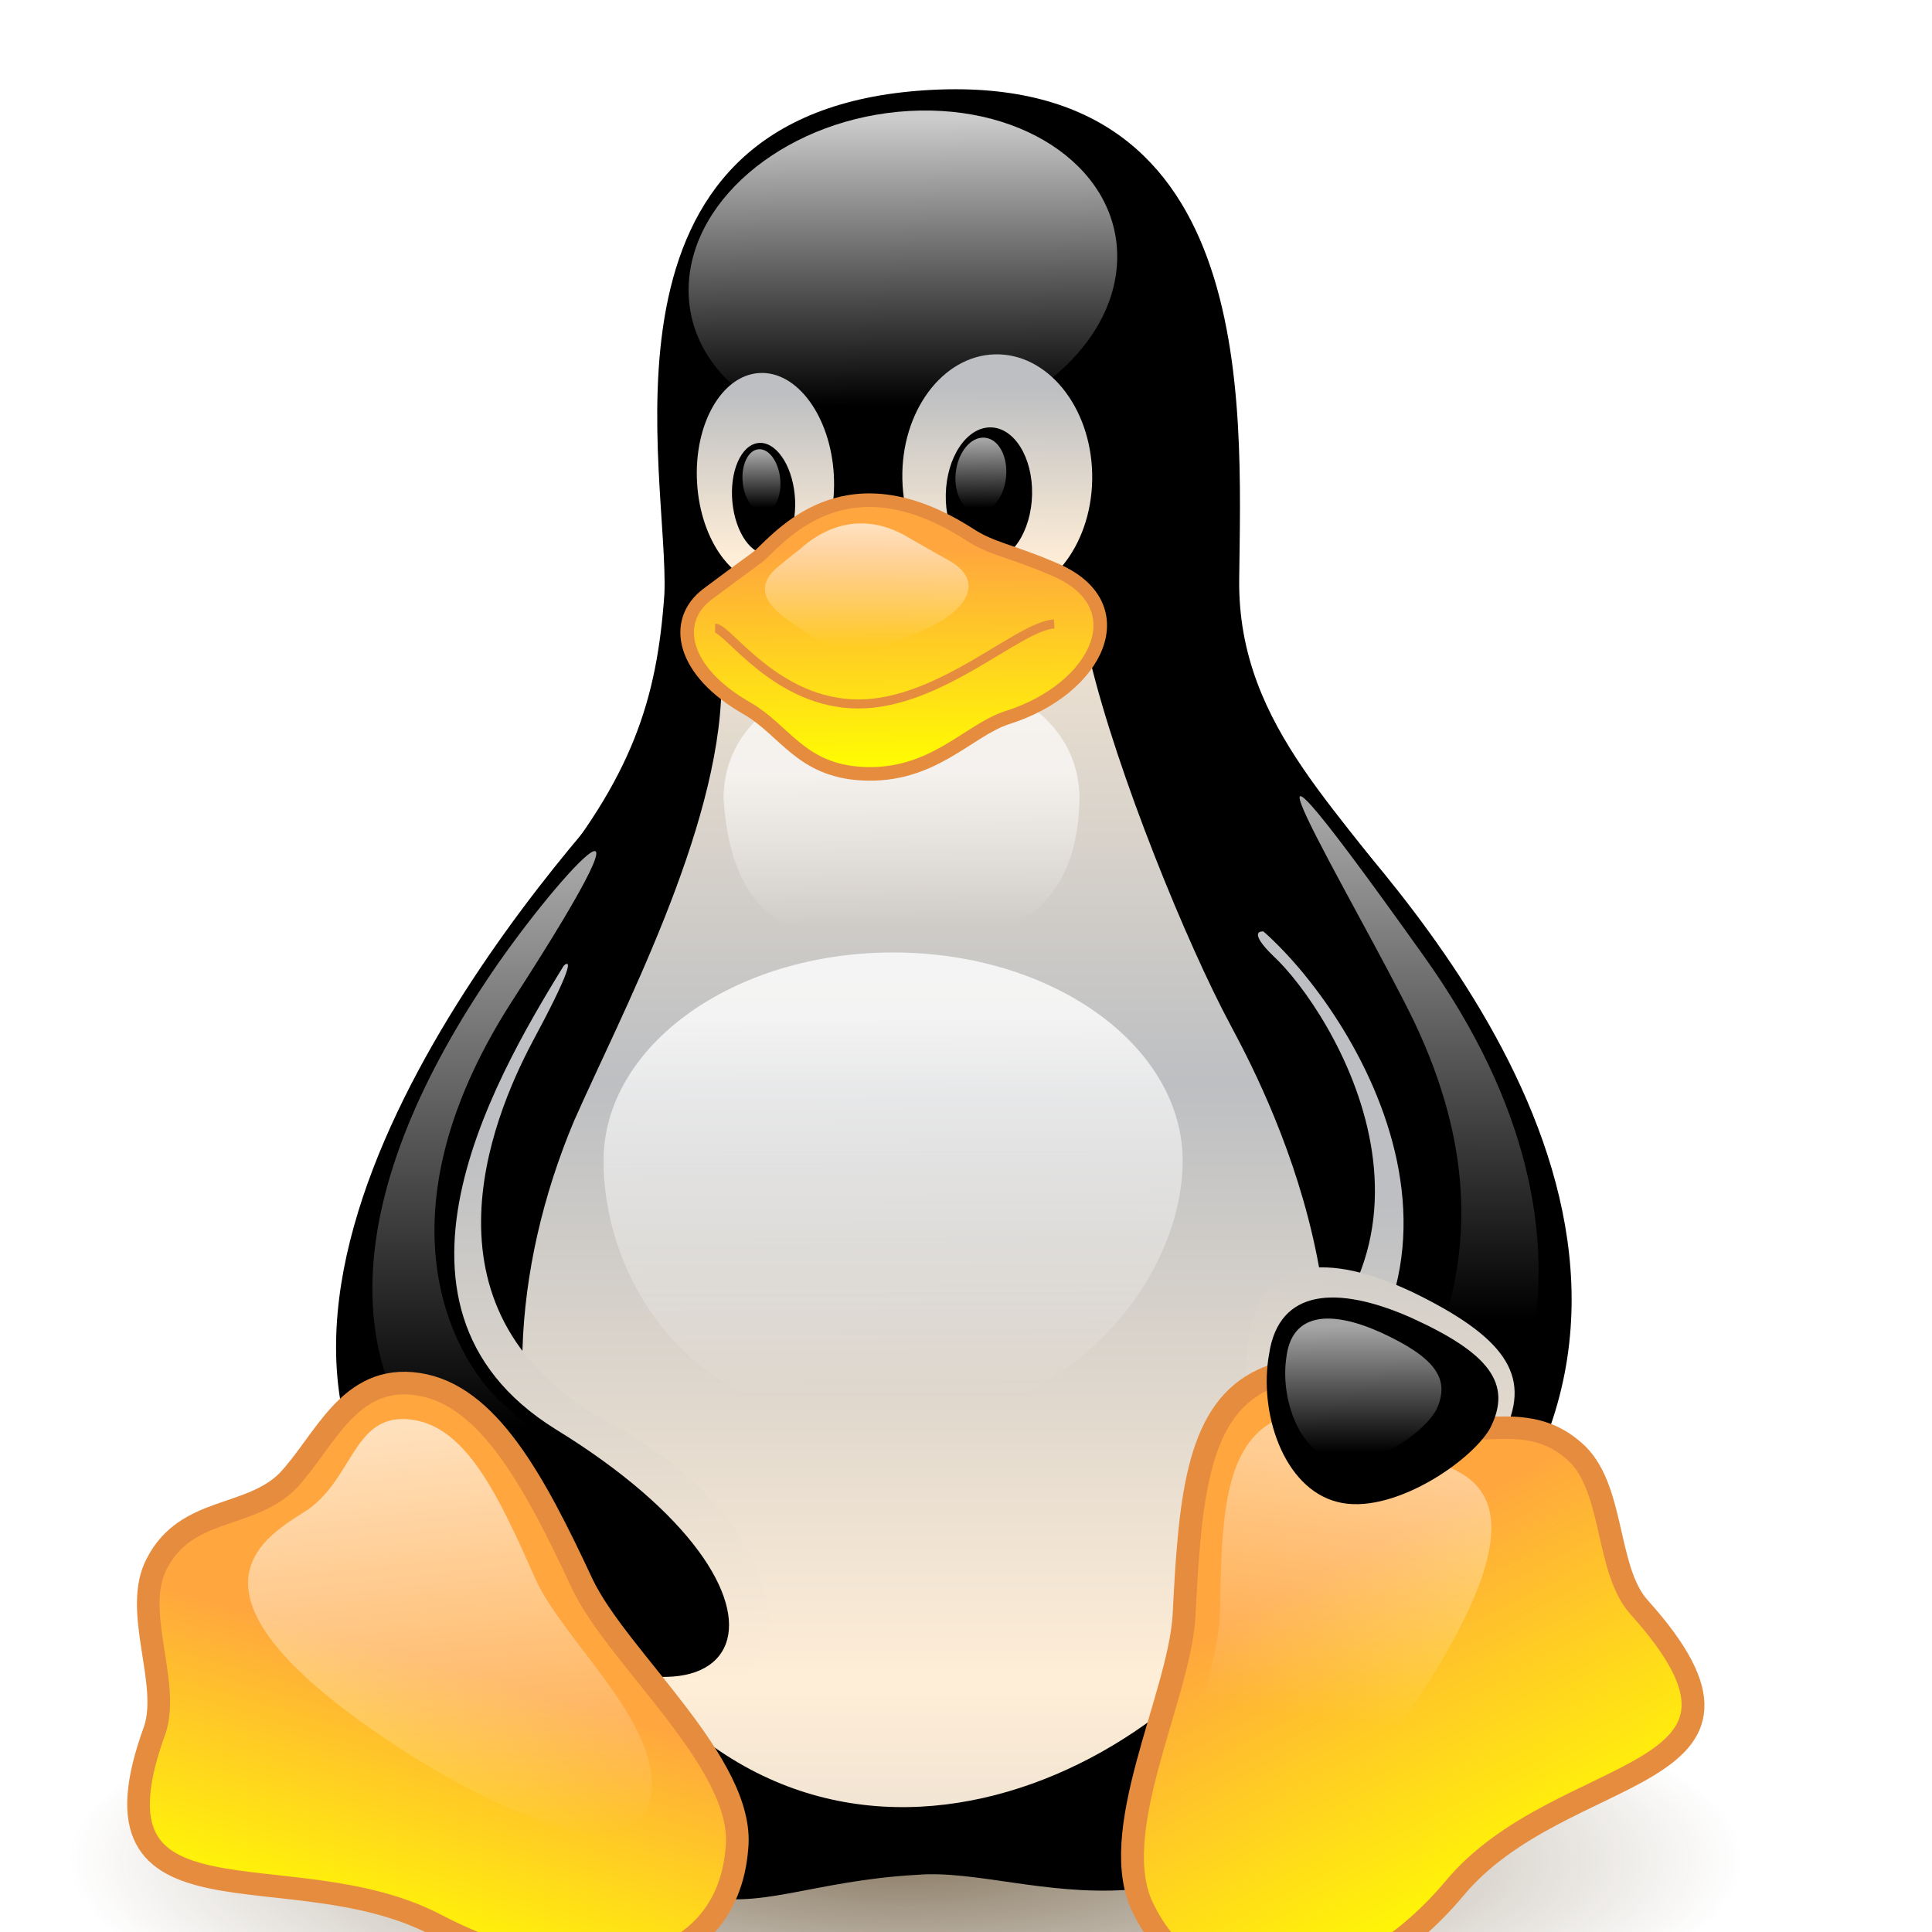
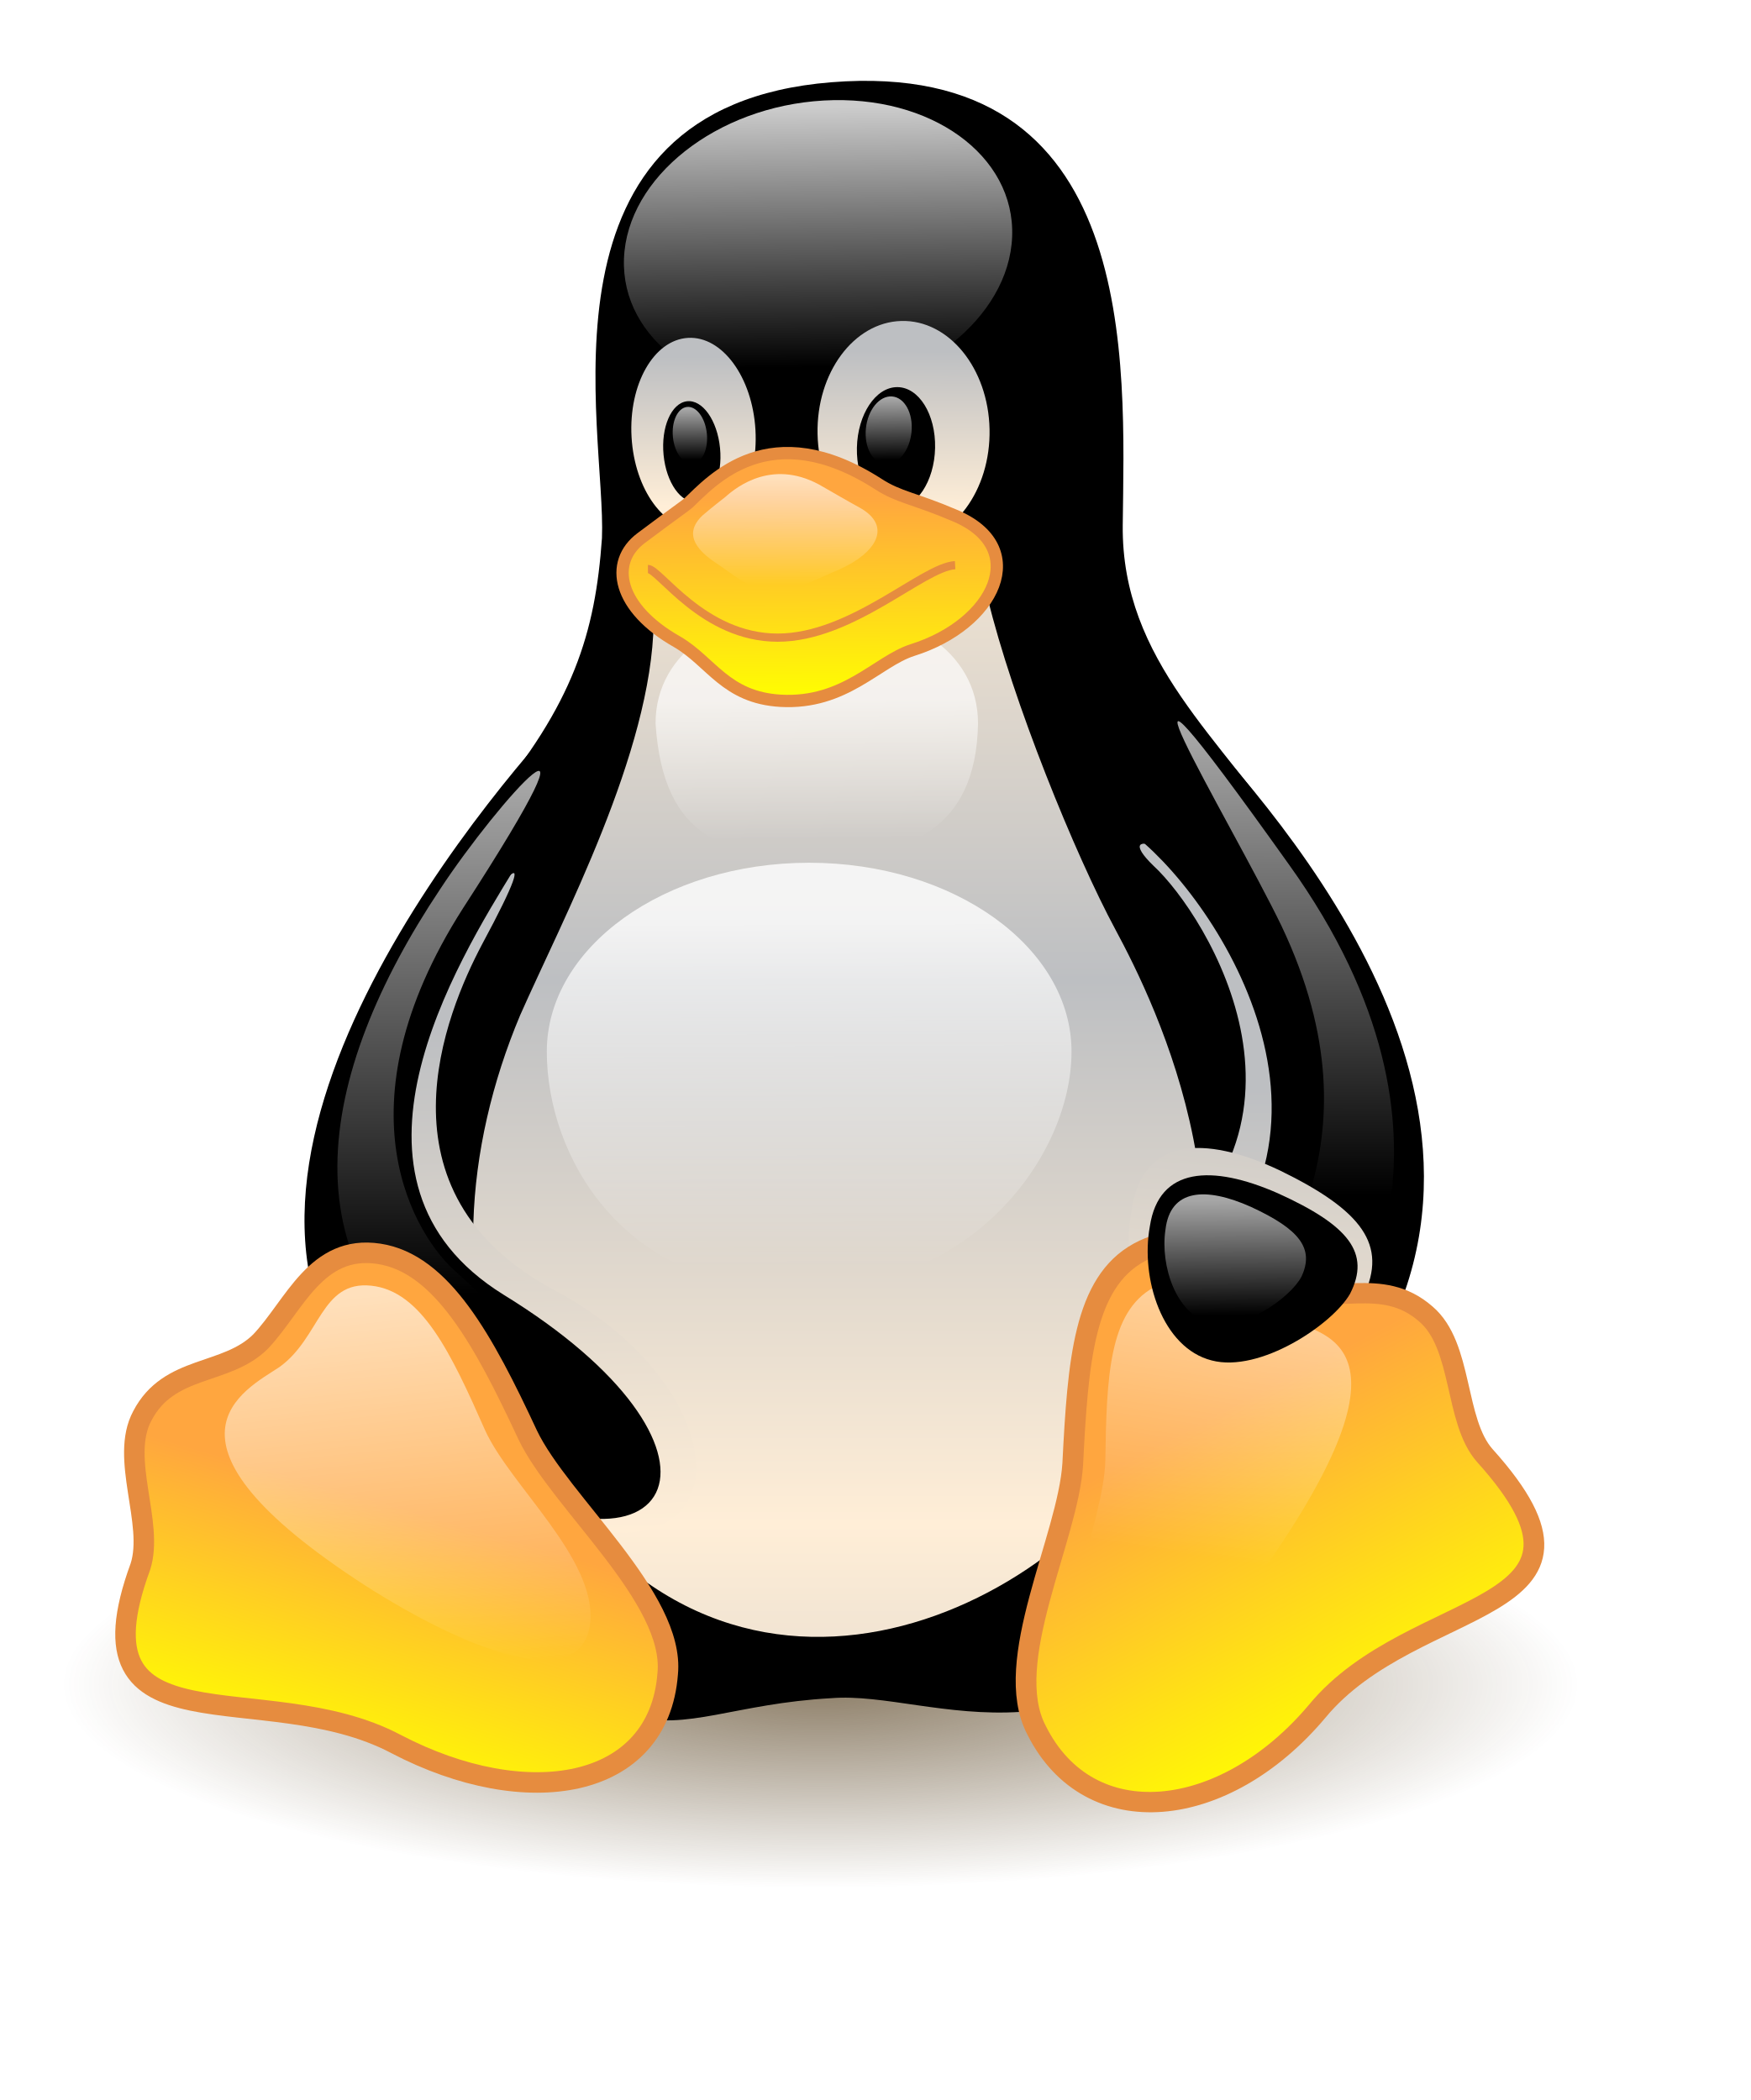
- <svg xmlns="http://www.w3.org/2000/svg" xmlns:xlink="http://www.w3.org/1999/xlink" width="500pt" height="500pt">
+ <svg xmlns="http://www.w3.org/2000/svg" xmlns:xlink="http://www.w3.org/1999/xlink" width="500pt" height="600pt">
  <defs>
    <linearGradient id="linearGradient172">
      <stop style="stop-color:#3f2600;stop-opacity:0.6;" offset="0" id="stop173" />
      <stop style="stop-color:#3f2600;stop-opacity:0;" offset="1" id="stop174" />
    </linearGradient>
    <linearGradient id="linearGradient167">
      <stop style="stop-color:#ffffff;stop-opacity:0.65;" offset="0" id="stop168" />
      <stop style="stop-color:#ffffff;stop-opacity:0;" offset="1" id="stop169" />
    </linearGradient>
    <linearGradient id="linearGradient162">
      <stop style="stop-color:#ffa63f;stop-opacity:1;" offset="0" id="stop163" />
      <stop style="stop-color:#ffff00;stop-opacity:1;" offset="1" id="stop164" />
    </linearGradient>
    <linearGradient id="linearGradient153">
      <stop style="stop-color:#ffeed7;stop-opacity:1;" offset="0" id="stop154" />
      <stop style="stop-color:#bdbfc2;stop-opacity:1;" offset="1" id="stop155" />
    </linearGradient>
    <linearGradient id="linearGradient138">
      <stop style="stop-color:#ffffff;stop-opacity:0.8;" offset="0" id="stop139" />
      <stop style="stop-color:#ffffff;stop-opacity:0;" offset="1" id="stop140" />
    </linearGradient>
    <linearGradient xlink:href="#linearGradient138" id="linearGradient141" x1="0.474" y1="0.02" x2="0.418" y2="0.901" gradientUnits="objectBoundingBox" />
    <linearGradient xlink:href="#linearGradient167" id="linearGradient142" x1="0.559" y1="0.031" x2="0.554" y2="0.945" gradientUnits="objectBoundingBox" />
    <linearGradient xlink:href="#linearGradient167" id="linearGradient143" x1="0.466" y1="0.029" x2="0.414" y2="0.934" gradientUnits="objectBoundingBox" />
    <linearGradient xlink:href="#linearGradient167" id="linearGradient144" x1="0.703" y1="0.059" x2="0.646" y2="0.941" gradientUnits="objectBoundingBox" />
    <linearGradient xlink:href="#linearGradient167" id="linearGradient145" x1="0.467" y1="-0.036" x2="0.867" y2="0.759" gradientUnits="objectBoundingBox" />
    <linearGradient xlink:href="#linearGradient167" id="linearGradient146" x1="0.572" y1="0.023" x2="0.571" y2="0.719" gradientUnits="objectBoundingBox" />
    <linearGradient xlink:href="#linearGradient167" id="linearGradient147" x1="0.5" y1="0.023" x2="0.5" y2="0.812" gradientUnits="objectBoundingBox" />
    <linearGradient xlink:href="#linearGradient167" id="linearGradient148" x1="0.508" y1="0.374" x2="0.516" y2="0.928" gradientUnits="objectBoundingBox" />
    <linearGradient xlink:href="#linearGradient138" id="linearGradient149" x1="0.5" y1="0.132" x2="0.504" y2="0.946" gradientUnits="objectBoundingBox" />
    <linearGradient xlink:href="#linearGradient167" id="linearGradient150" x1="-0.305" y1="0.099" x2="0.156" y2="0.942" gradientUnits="objectBoundingBox" gradientTransform="matrix(-0.928523,0.283938,0.435332,0.943857,-1.91327e-7,5.49908e-8)" />
    <linearGradient xlink:href="#linearGradient167" id="linearGradient151" x1="0.434" y1="0.022" x2="0.487" y2="1.026" gradientUnits="objectBoundingBox" />
    <linearGradient xlink:href="#linearGradient153" id="linearGradient152" x1="0.5" y1="0.898" x2="0.5" y2="0.406" gradientUnits="objectBoundingBox" spreadMethod="reflect" />
    <linearGradient xlink:href="#linearGradient153" id="linearGradient156" x1="0.436" y1="0.989" x2="0.454" y2="0.231" gradientUnits="objectBoundingBox" />
    <linearGradient xlink:href="#linearGradient153" id="linearGradient157" x1="0.492" y1="1.153" x2="0.495" y2="0.413" gradientUnits="objectBoundingBox" />
    <linearGradient xlink:href="#linearGradient153" id="linearGradient158" x1="0.517" y1="0.854" x2="0.498" y2="0.136" gradientUnits="objectBoundingBox" />
    <linearGradient xlink:href="#linearGradient153" id="linearGradient159" x1="0.462" y1="0.879" x2="0.492" y2="0.096" gradientUnits="objectBoundingBox" />
    <linearGradient xlink:href="#linearGradient162" id="linearGradient161" x1="0.501" y1="0.349" x2="0.412" y2="0.986" gradientUnits="objectBoundingBox" />
    <linearGradient xlink:href="#linearGradient162" id="linearGradient165" x1="0.604" y1="0.51" x2="0.464" y2="0.984" gradientUnits="objectBoundingBox" />
    <linearGradient xlink:href="#linearGradient162" id="linearGradient166" x1="0.5" y1="0.192" x2="0.508" y2="0.97" gradientUnits="objectBoundingBox" />
    <radialGradient xlink:href="#linearGradient172" id="radialGradient171" cx="0.5" cy="0.5" fx="0.5" fy="0.5" r="0.5" gradientUnits="objectBoundingBox" />
    <radialGradient xlink:href="#linearGradient172" id="radialGradient176" />
    <linearGradient xlink:href="#linearGradient153" id="linearGradient178" x1="0.94" y1="1.293" x2="0.195" y2="-0.675" gradientUnits="objectBoundingBox" />
    <radialGradient xlink:href="#linearGradient172" id="radialGradient1399" gradientTransform="scale(1.045233,0.956725)" cx="446.778" cy="1219.412" fx="446.778" fy="1219.412" r="195.072" gradientUnits="userSpaceOnUse" />
    <linearGradient xlink:href="#linearGradient153" id="linearGradient1401" gradientUnits="userSpaceOnUse" x1="400.578" y1="369.53" x2="400.844" y2="304.079" gradientTransform="scale(0.575262,1.738339)" />
    <linearGradient xlink:href="#linearGradient138" id="linearGradient1403" gradientUnits="userSpaceOnUse" x1="303.018" y1="237.932" x2="297.086" y2="330.096" gradientTransform="scale(1.116071,0.896001)" />
    <linearGradient xlink:href="#linearGradient153" id="linearGradient1405" gradientUnits="userSpaceOnUse" gradientTransform="scale(0.816497,1.224744)" x1="378.938" y1="278.602" x2="380.273" y2="243.916" />
    <linearGradient xlink:href="#linearGradient153" id="linearGradient1407" gradientUnits="userSpaceOnUse" x1="381.387" y1="277.495" x2="380.552" y2="245.683" gradientTransform="scale(0.816497,1.224744)" />
    <linearGradient xlink:href="#linearGradient167" id="linearGradient1409" gradientUnits="userSpaceOnUse" gradientTransform="scale(0.816497,1.224744)" x1="379.096" y1="240.927" x2="376.796" y2="281.016" />
    <linearGradient xlink:href="#linearGradient167" id="linearGradient1411" gradientUnits="userSpaceOnUse" x1="389.635" y1="242.282" x2="387.069" y2="281.325" gradientTransform="scale(0.816497,1.224744)" />
    <linearGradient xlink:href="#linearGradient153" id="linearGradient1413" gradientUnits="userSpaceOnUse" spreadMethod="reflect" x1="437.579" y1="528.872" x2="437.579" y2="394.104" gradientTransform="scale(0.812855,1.230232)" />
    <linearGradient xlink:href="#linearGradient153" id="linearGradient1415" gradientUnits="userSpaceOnUse" x1="375.173" y1="419.785" x2="377.485" y2="324.038" gradientTransform="scale(0.649784,1.538974)" />
    <linearGradient xlink:href="#linearGradient138" id="linearGradient1417" gradientUnits="userSpaceOnUse" x1="320.751" y1="498.178" x2="321.322" y2="614.504" gradientTransform="scale(1.074798,0.930408)" />
    <linearGradient xlink:href="#linearGradient167" id="linearGradient1419" gradientUnits="userSpaceOnUse" x1="322.483" y1="435.268" x2="323.251" y2="488.483" gradientTransform="scale(1.077001,0.928504)" />
    <linearGradient xlink:href="#linearGradient167" id="linearGradient1421" gradientUnits="userSpaceOnUse" x1="411.221" y1="242.944" x2="411.221" y2="331.449" gradientTransform="scale(0.571707,1.749147)" />
    <linearGradient xlink:href="#linearGradient167" id="linearGradient1423" gradientUnits="userSpaceOnUse" x1="867.345" y1="234.739" x2="867.335" y2="314.839" gradientTransform="scale(0.572667,1.746214)" />
    <linearGradient xlink:href="#linearGradient162" id="linearGradient1425" gradientUnits="userSpaceOnUse" x1="236.254" y1="657.111" x2="212.51" y2="737.412" gradientTransform="scale(1.011514,0.988617)" />
    <linearGradient xlink:href="#linearGradient153" id="linearGradient1427" gradientUnits="userSpaceOnUse" x1="381.566" y1="655.731" x2="279.643" y2="386.666" gradientTransform="scale(1.065499,0.938527)" />
    <linearGradient xlink:href="#linearGradient162" id="linearGradient1429" gradientUnits="userSpaceOnUse" x1="218.117" y1="630.305" x2="203.127" y2="737.854" gradientTransform="scale(1.009851,0.990245)" />
    <linearGradient xlink:href="#linearGradient167" id="linearGradient1431" gradientUnits="userSpaceOnUse" gradientTransform="scale(1.007724,0.992335)" x1="117.89" y1="587.236" x2="182.245" y2="704.731" />
    <linearGradient xlink:href="#linearGradient167" id="linearGradient1433" gradientUnits="userSpaceOnUse" x1="223.101" y1="570.418" x2="230.535" y2="710.977" gradientTransform="scale(0.999504,1.000496)" />
    <linearGradient xlink:href="#linearGradient167" id="linearGradient1435" gradientUnits="userSpaceOnUse" x1="316.94" y1="474.018" x2="371.609" y2="582.635" gradientTransform="scale(1.065499,0.938527)" />
    <linearGradient xlink:href="#linearGradient162" id="linearGradient1437" gradientUnits="userSpaceOnUse" x1="284.687" y1="410.463" x2="285.459" y2="485.699" gradientTransform="scale(1.218684,0.820557)" />
    <linearGradient xlink:href="#linearGradient167" id="linearGradient1439" gradientUnits="userSpaceOnUse" x1="288.824" y1="398.854" x2="288.376" y2="482.559" gradientTransform="scale(1.221941,0.81837)" />
  </defs>
  <g id="g1369" transform="translate(-310.7524,-64.25268)">
    <path transform="matrix(1.4177,0,0,0.414745,-38.7944,222.194)" d="M 670.882 1166.642 A 203.896 186.63 0 1 1 263.091,1166.642 A 203.896 186.63 0 1 1 670.882 1166.642 z" id="path175" style="fill:url(#radialGradient1399);stroke:none;stroke-width:1pt;stroke-linecap:butt;stroke-linejoin:miter" />
    <path transform="matrix(1.25,0,0,1.25,185.454,-167.505)" id="path106" d="M 223.627,632.24 C 201.239,600.017 196.873,495.256 249.114,430.81 C 275,399.892 281.604,378.345 283.645,349.417 C 285.034,316.438 260.32,217.975 353.528,210.473 C 447.934,202.941 442.864,296.133 442.321,345.448 C 441.87,387.088 472.895,410.689 494.117,443.143 C 533.396,502.773 530.074,605.443 486.718,661.015 C 431.801,730.583 384.765,700.413 353.528,702.945 C 295.035,706.147 293.101,737.336 223.627,632.24 z " style="fill:#000000;stroke:none;stroke-width:1.25;" />
    <path transform="matrix(-1.67739,-2.24516e-2,-2.11236e-2,1.4709,1173.58,-293.017)" id="path113" d="M 246.571,470.864 C 234.332,483.36 202.175,539.956 251.44,576.224 C 268.809,588.857 235.063,635.719 219.435,612.532 C 191.865,570.914 210.604,505.591 227.75,482.344 C 239.402,465.857 256.98,459.668 246.571,470.864 z " style="fill:url(#linearGradient1401);stroke:none;stroke-width:0.995;" />
    <path transform="matrix(-1.67755,0,0,1.52374,1174.62,-318.082)" id="path111" d="M 256.513,459.837 C 236.598,477.554 200.337,539.928 253.225,580.443 C 270.595,593.075 237.832,632.906 219.435,612.532 C 155.472,541.712 221.104,460.278 243.697,432.282 C 263.889,407.935 281.775,438.034 256.513,459.837 z " style="fill:#000000;stroke:#000000;stroke-width:0.977;" />
    <path transform="matrix(1.26626,-7.13667e-2,-4.59795e-2,1.19574,202.143,-125.761)" d="M 399.569 258.158 A 58.373 46.863 0 1 1 282.822,258.158 A 58.373 46.863 0 1 1 399.569 258.158 z" id="path114" style="fill:url(#linearGradient1403);stroke:none;stroke-width:1.265;" />
    <path transform="matrix(1.30445,-7.55326e-2,7.71251e-2,1.34257,144.757,-177.617)" d="M 328.863 320.642 A 18.087 27.131 0 1 1 292.688,320.642 A 18.087 27.131 0 1 1 328.863 320.642 z" id="path115" style="fill:url(#linearGradient1405);stroke:none;stroke-width:1.179;" />
    <path transform="matrix(-1.81082,4.95107e-2,3.17324e-2,1.55333,1207.46,-284.777)" d="M 328.863 320.642 A 18.087 27.131 0 1 1 292.688,320.642 A 18.087 27.131 0 1 1 328.863 320.642 z" id="path116" style="fill:url(#linearGradient1407);stroke:none;stroke-width:0.931;" />
    <path transform="matrix(-0.823196,-1.76123e-3,-1.82321e-2,0.852662,913.674,-37.9902)" d="M 328.863 320.642 A 18.087 27.131 0 1 1 292.688,320.642 A 18.087 27.131 0 1 1 328.863 320.642 z" id="path117" style="fill:#000000;stroke:none;stroke-width:1.865;" />
    <path transform="matrix(0.59438,-7.22959e-2,6.88176e-2,0.705838,367.448,32.4186)" d="M 328.863 320.642 A 18.087 27.131 0 1 1 292.688,320.642 A 18.087 27.131 0 1 1 328.863 320.642 z" id="path118" style="fill:#000000;stroke:none;stroke-width:2.398;" />
    <path transform="matrix(-0.480323,-3.6454e-2,-4.67935e-2,0.475606,813.496,87.0124)" d="M 328.863 320.642 A 18.087 27.131 0 1 1 292.688,320.642 A 18.087 27.131 0 1 1 328.863 320.642 z" id="path121" style="fill:url(#linearGradient1409);stroke:none;stroke-width:3.192;" />
    <path transform="matrix(0.35691,-4.08211e-2,4.13232e-2,0.398544,449.334,114.991)" d="M 328.863 320.642 A 18.087 27.131 0 1 1 292.688,320.642 A 18.087 27.131 0 1 1 328.863 320.642 z" id="path122" style="fill:url(#linearGradient1411);stroke:none;stroke-width:4.12;" />
    <path transform="matrix(1.25,0,0,1.25,185.454,-168.23)" id="path128" d="M 258.702,495.425 C 271.538,466.322 298.816,415.199 299.397,375.667 C 299.397,344.225 393.576,336.716 401.134,368.109 C 408.692,399.502 427.875,446.592 440.084,469.265 C 452.292,491.937 487.893,563.96 449.968,626.811 C 415.811,682.455 312.243,726.477 256.958,619.254 C 238.355,582.047 241.673,535.939 258.702,495.425 z " style="fill:url(#linearGradient1413);stroke:none;stroke-width:1.25;" />
    <path transform="matrix(1.38936,-0.111074,0.102211,1.30214,108.413,-165.938)" id="path112" d="M 242.905,473.815 C 231.642,492.782 207.405,543.124 255.042,575.862 C 306.353,610.682 301.515,672.924 239.435,637.817 C 182.658,606.028 216.59,500.039 234.925,475.551 C 247.032,458.337 264.822,437.52 242.905,473.815 z " style="fill:url(#linearGradient1415);stroke:none;stroke-width:1.158;" />
    <path transform="matrix(1.25,0,0,1.25,185.454,-167.505)" id="path109" d="M 256.513,449.72 C 239.048,478.228 197.136,545.533 253.225,580.443 C 328.794,626.798 307.398,673.154 238.426,631.417 C 141.317,573.153 226.601,455.801 265.557,411.079 C 310.001,360.879 274.111,420.166 256.513,449.72 z " style="fill:#000000;stroke:#000000;stroke-width:1.25;" />
    <path id="path125" d="M 421.481,504.727 C 421.481,537.139 392.209,579.243 341.953,578.865 C 290.125,579.32 268.004,537.139 268.004,504.727 C 268.004,472.315 302.383,446.01 344.743,446.01 C 387.102,446.01 421.481,472.315 421.481,504.727 z " style="font-size:12px;fill:url(#linearGradient1417);stroke:none;stroke-width:1.237;stroke-dasharray:none" transform="matrix(1.30209,0,0,1.22525,170.042,-153.557)" />
    <path id="path127" d="M 398.227,412.292 C 397.615,450.864 375.047,459.963 346.487,459.963 C 317.926,459.963 297.195,454.269 294.746,412.292 C 294.746,385.978 317.926,370.75 346.487,370.75 C 375.047,370.75 398.227,385.978 398.227,412.292 z " style="font-size:12px;fill:url(#linearGradient1419);stroke:none;stroke-width:1.388;stroke-dasharray:none" transform="matrix(1.1868,0,0,1.06708,210.623,-100.078)" />
    <path transform="matrix(1.25,0,0,1.25,185.454,-167.505)" id="path129" d="M 234.285,456.475 C 252.001,429.479 289.3,388.111 241.262,462.288 C 202.311,523.331 226.859,562.561 239.518,573.327 C 276.045,605.889 274.484,627.676 245.913,610.533 C 184.288,573.907 197.078,512.285 234.285,456.475 z " style="fill:url(#linearGradient1421);stroke:none;stroke-width:1.25;" />
    <path transform="matrix(1.25,0,0,1.25,185.454,-167.505)" id="path131" d="M 490.662,467.52 C 475.343,435.819 426.528,355.618 492.988,448.917 C 553.449,533.214 511.01,591.93 503.452,597.744 C 495.895,603.557 470.315,615.184 477.873,594.837 C 485.43,574.49 523.107,535.864 490.662,467.52 z " style="fill:url(#linearGradient1423);stroke:none;stroke-width:1.25;" />
    <path transform="matrix(1.25,0,0,1.25,185.454,-167.505)" id="path132" d="M 220.915,716.921 C 180.473,695.505 121.663,721.045 143.013,662.855 C 147.289,649.617 136.638,629.847 143.594,616.929 C 151.733,601.231 169.174,604.72 179.639,594.255 C 189.957,583.364 196.498,564.606 215.683,567.513 C 234.867,570.42 247.628,593.974 261.027,622.742 C 270.91,643.38 305.968,672.406 303.677,695.5 C 300.981,731 260.65,737.69 220.915,716.921 z " style="fill:url(#linearGradient1425);stroke:#e68c3f;stroke-width:6.25;" />
    <path id="path177" d="M 415.072,495.764 C 412.065,520.67 379.259,572.391 345.554,577.298 C 311.294,582.634 279.122,543.238 271.407,506.184 C 261.518,464.978 293.994,448.584 343.345,449.557 C 396.646,451.211 417.466,463.448 415.072,495.764 z " style="font-size:12px;fill:url(#linearGradient1427);stroke:none;stroke-width:2.855;stroke-dasharray:none" transform="matrix(0.598206,0.268584,-0.239623,0.617213,700.568,140.464)" />
    <path transform="matrix(-1.1685,0.423145,0.475283,1.16478,728.343,-213.821)" id="path133" d="M 220.274,718.402 C 178.947,694.812 120.38,724.007 143.013,662.855 C 147.749,649.787 136.417,629.303 143.373,616.385 C 151.512,600.687 169.174,604.72 179.639,594.255 C 189.957,583.364 198.466,566.387 217.651,569.294 C 236.835,572.201 247.628,593.974 261.027,622.742 C 270.91,643.38 304.442,671.713 302.151,694.807 C 299.455,730.307 259.427,740.278 220.274,718.402 z " style="fill:url(#linearGradient1429);stroke:#e68c3f;stroke-width:6.251;" />
    <path transform="matrix(-0.945096,0.343745,0.424076,0.956058,714.328,-64.342)" id="path134" d="M 216.482,675.68 C 129.951,618.177 169.174,604.72 179.639,594.255 C 189.957,583.364 198.466,566.387 217.651,569.294 C 236.835,572.201 247.628,593.974 261.027,622.742 C 270.91,643.38 304.087,671.66 302.151,694.807 C 299.535,721.917 253.961,700.294 216.482,675.68 z " style="fill:url(#linearGradient1431);stroke:none;stroke-width:1.525;" />
    <path transform="matrix(1.00431,-5.2286e-2,-1.74e-2,1.04575,244.191,-28.4653)" id="path135" d="M 216.506,677.071 C 129.975,619.568 169.709,603.501 182.56,595.791 C 197.959,585.849 197.718,564.96 216.903,567.867 C 236.087,570.774 247.628,593.974 261.027,622.742 C 270.91,643.38 304.087,671.66 302.151,694.807 C 299.535,721.917 253.985,701.685 216.506,677.071 z " style="fill:url(#linearGradient1433);stroke:none;stroke-width:1.525;" />
    <path id="path136" d="M 415.072,495.764 C 412.065,520.67 379.259,572.391 345.554,577.298 C 311.294,582.634 279.122,543.238 271.407,506.184 C 261.518,464.978 293.994,448.584 343.345,449.557 C 396.646,451.211 417.466,463.448 415.072,495.764 z " style="font-size:12px;fill:#000000;stroke:none;stroke-width:2.855;" transform="matrix(0.515584,0.215259,-0.206526,0.49467,713.3,222.559)" />
    <path id="path137" d="M 415.072,495.764 C 412.065,520.67 379.259,572.391 345.554,577.298 C 311.294,582.634 279.122,543.238 271.407,506.184 C 261.518,464.978 293.994,448.584 343.345,449.557 C 396.646,451.211 417.466,463.448 415.072,495.764 z " style="font-size:12px;fill:url(#linearGradient1435);stroke:none;stroke-width:2.855;" transform="matrix(0.351231,0.149463,-0.128856,0.343469,724.522,318.291)" />
    <path transform="matrix(1.25,0,0,1.25,185.454,-167.505)" id="path119" d="M 309.954,338.729 C 317.101,331.959 334.765,311.663 367.915,332.974 C 374.077,336.984 379.077,337.351 390.936,342.429 C 414.662,352.178 403.318,375.688 378.192,383.537 C 367.434,387.026 357.656,400.093 338.063,398.976 C 321.329,397.999 316.944,387.102 306.665,381.07 C 288.396,370.759 285.7,356.816 295.565,349.417 C 305.431,342.018 309.29,339.358 309.954,338.729 z " style="fill:url(#linearGradient1437);stroke:#e68c3f;stroke-width:3.75;" />
    <path transform="matrix(1.25,0,0,1.25,185.454,-167.505)" id="path120" d="M 391.251,357.645 C 381.368,358.226 359.858,379.736 337.185,379.736 C 314.512,379.736 301.141,358.807 297.653,358.807" style="fill:none;stroke:#e68c3f;stroke-width:2.5;" />
    <path transform="matrix(0.627885,0,0,0.595666,392.366,51.8173)" id="path123" d="M 309.954,338.729 C 317.101,331.959 339.645,313.381 369.542,332.401 C 375.841,336.167 382.346,340.266 392.02,345.865 C 411.182,357.613 401.691,374.543 378.734,385.255 C 368.316,389.75 351.141,399.67 338.063,398.976 C 323.53,397.568 314.128,387.577 304.496,381.07 C 286.826,368.767 287.899,358.833 296.107,350.562 C 302.312,344.883 309.29,339.358 309.954,338.729 z " style="fill:url(#linearGradient1439);stroke:none;" />
  </g>
</svg>
